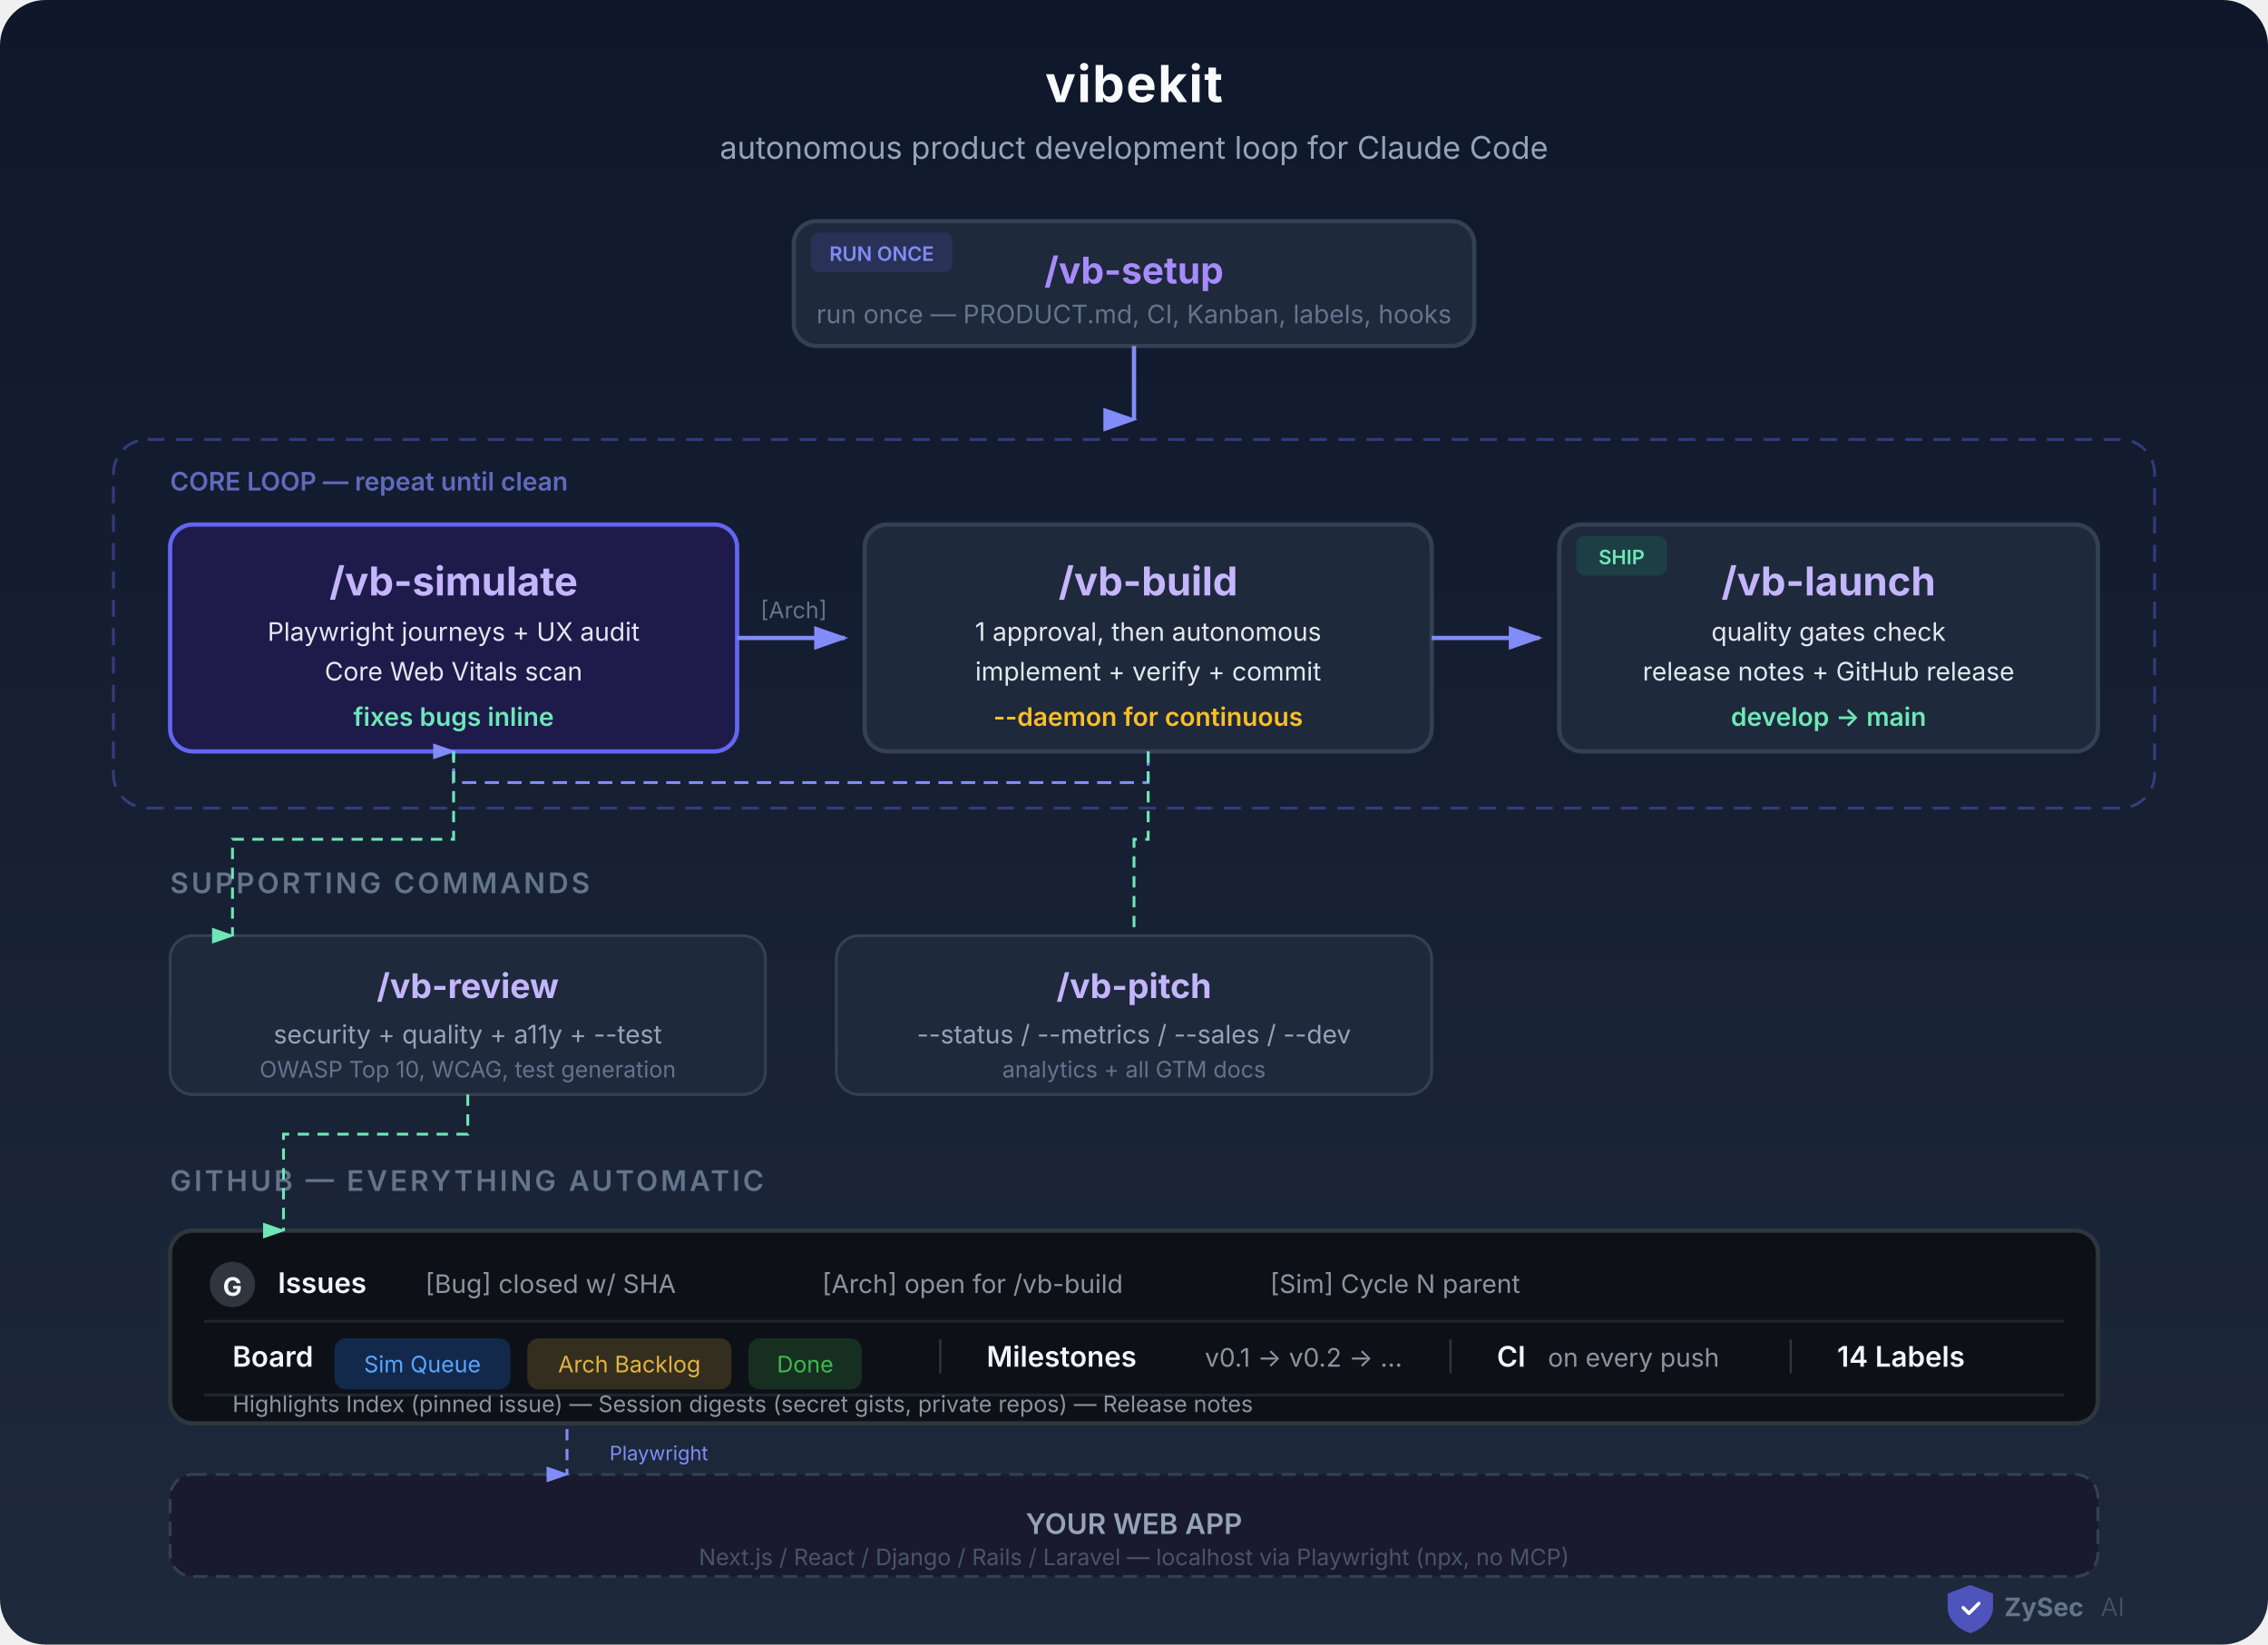
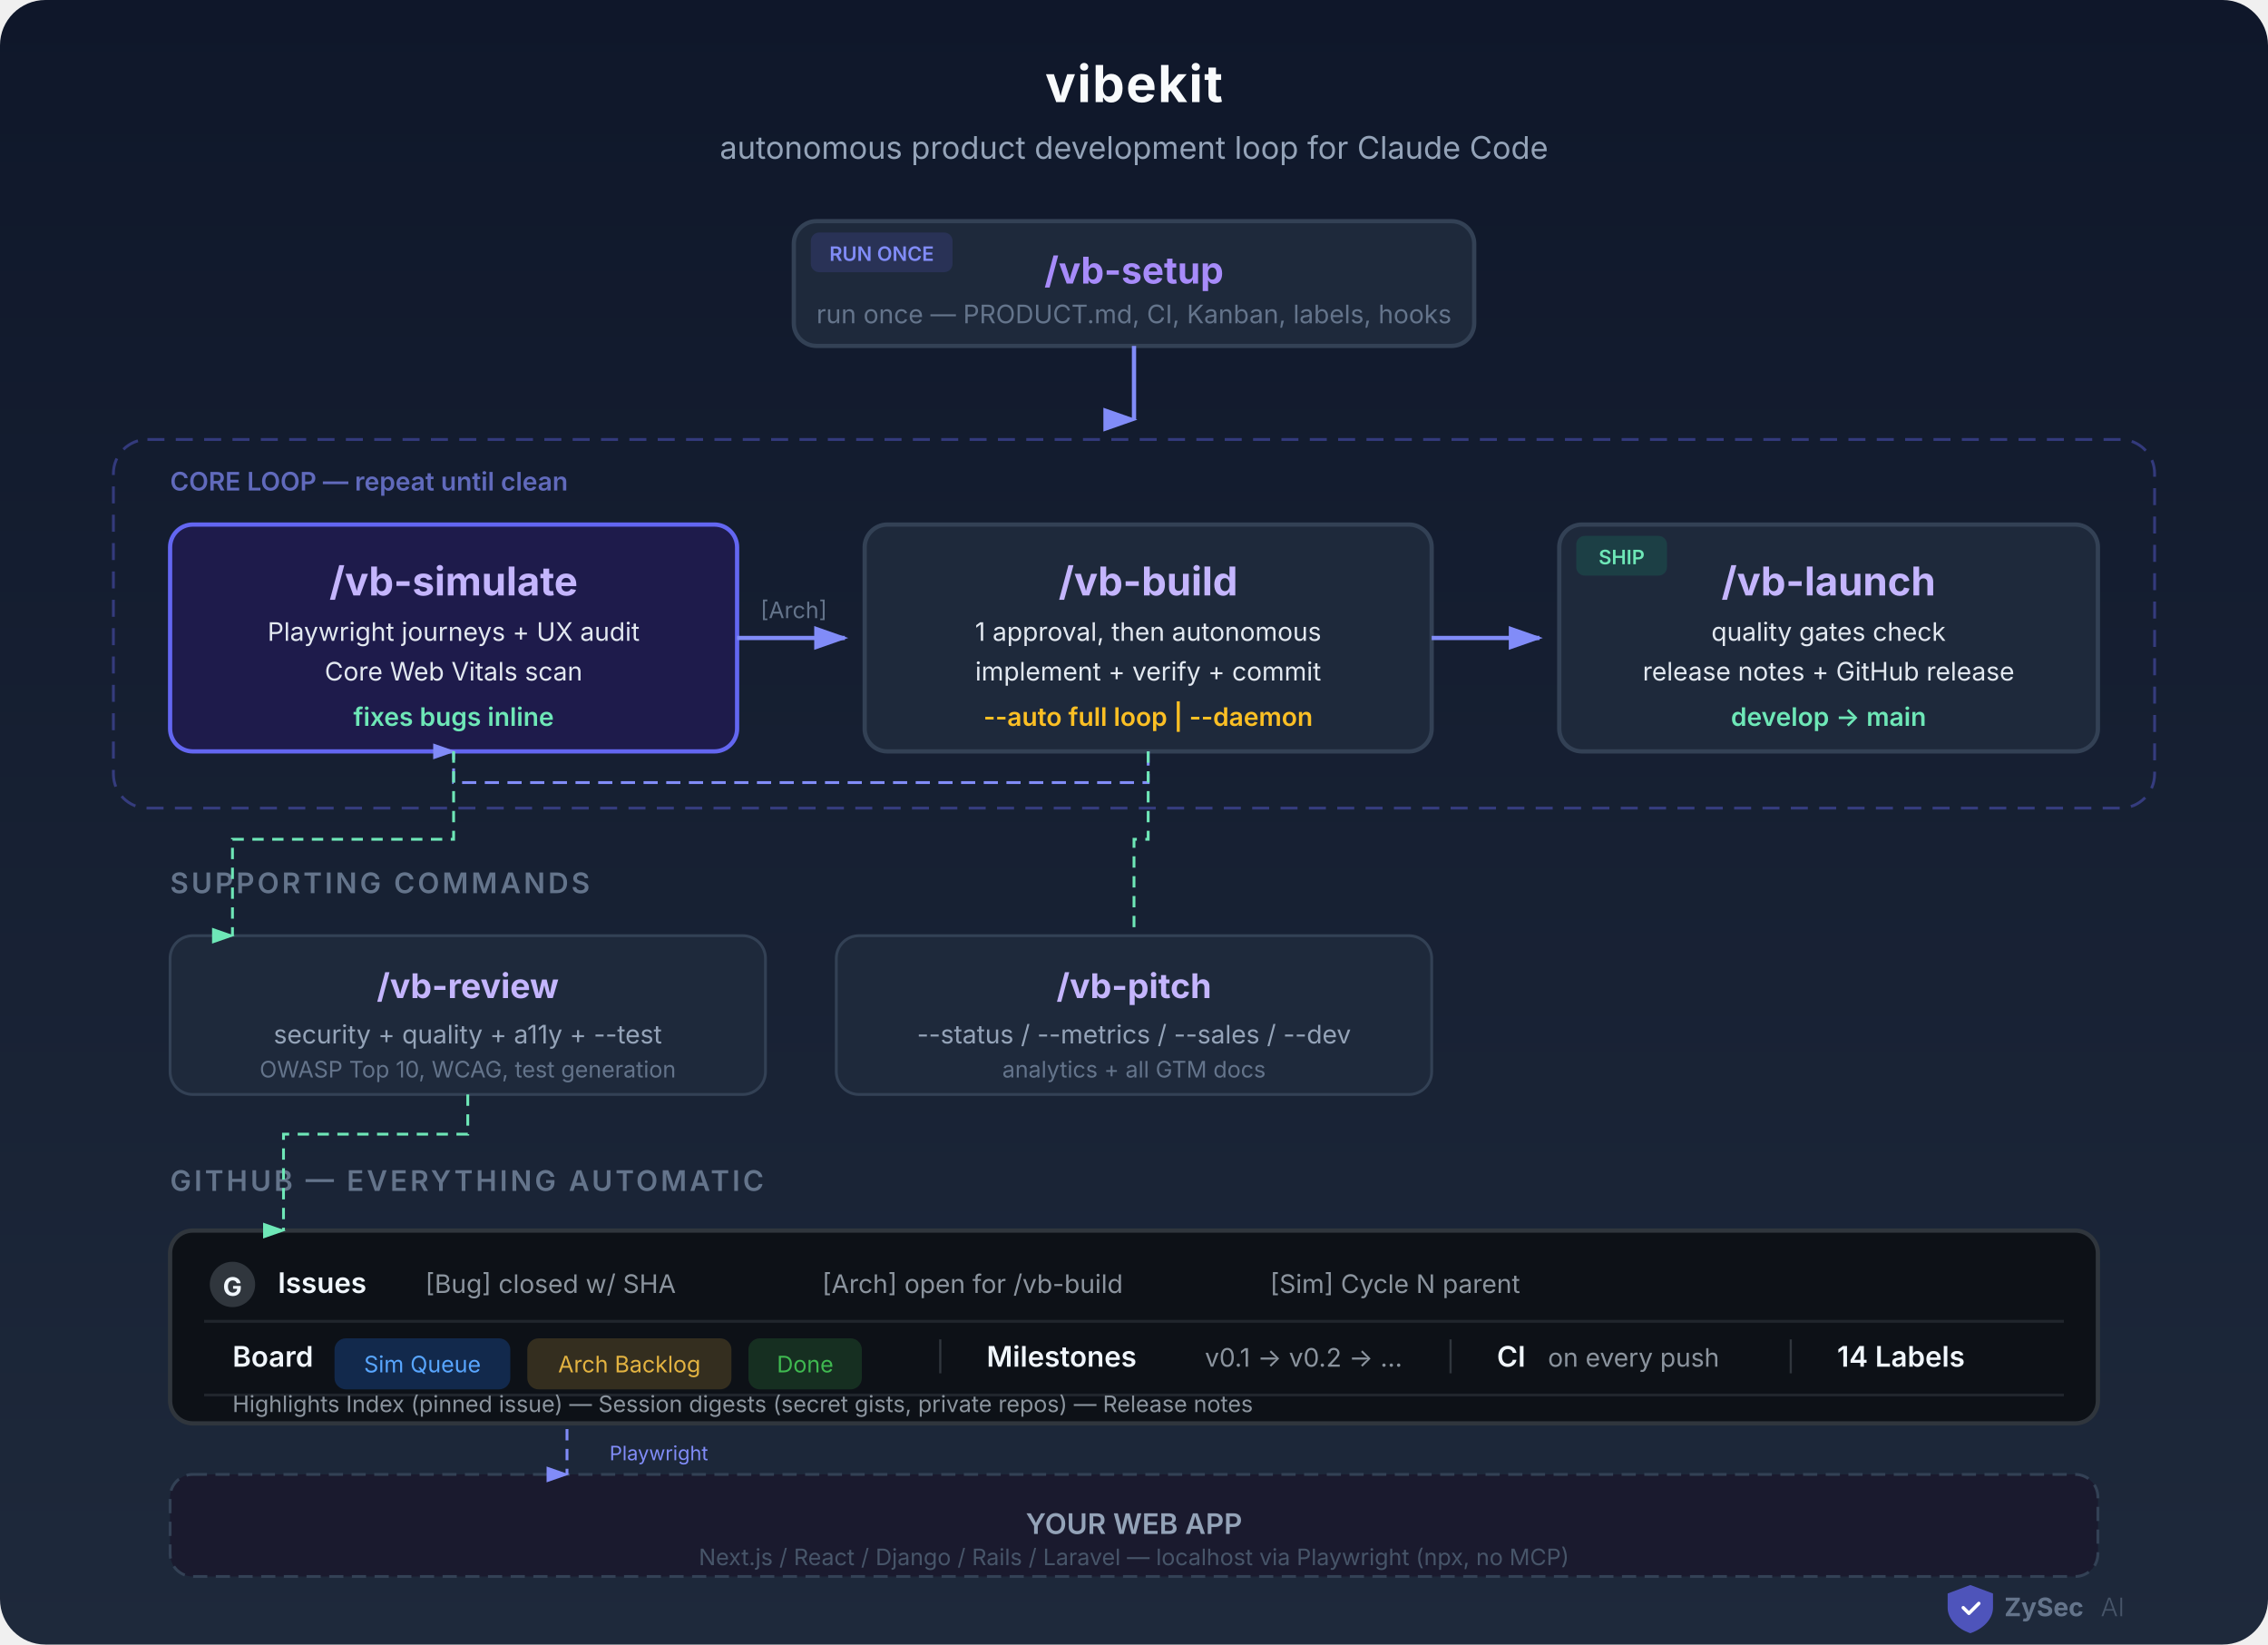
<svg xmlns="http://www.w3.org/2000/svg" viewBox="0 0 800 580" font-family="system-ui, -apple-system, sans-serif">
  <defs>
    <marker id="arr" viewBox="0 0 10 7" refX="9" refY="3.5" markerWidth="8" markerHeight="6" orient="auto-start-auto">
      <path d="M 0 0 L 10 3.5 L 0 7 z" fill="#818cf8" />
    </marker>
    <marker id="arr-green" viewBox="0 0 10 7" refX="9" refY="3.5" markerWidth="8" markerHeight="6" orient="auto-start-auto">
      <path d="M 0 0 L 10 3.5 L 0 7 z" fill="#6ee7b7" />
    </marker>
    <linearGradient id="bg" x1="0" y1="0" x2="0" y2="1">
      <stop offset="0%" stop-color="#0f172a" />
      <stop offset="100%" stop-color="#1e293b" />
    </linearGradient>
  </defs>
  <rect width="800" height="580" rx="16" fill="url(#bg)" />
  <text x="400" y="36" text-anchor="middle" fill="#f8fafc" font-size="18" font-weight="700" letter-spacing="0.5">vibekit</text>
  <text x="400" y="56" text-anchor="middle" fill="#94a3b8" font-size="11">autonomous product development loop for Claude Code</text>
  <rect x="280" y="78" width="240" height="44" rx="8" fill="#1e293b" stroke="#334155" stroke-width="1.5" />
  <text x="400" y="100" text-anchor="middle" fill="#a78bfa" font-size="13" font-weight="700">/vb-setup</text>
  <text x="400" y="114" text-anchor="middle" fill="#64748b" font-size="9">run once — PRODUCT.md, CI, Kanban, labels, hooks</text>
  <rect x="286" y="82" width="50" height="14" rx="3" fill="#6366f1" opacity="0.15" />
  <text x="311" y="92" text-anchor="middle" fill="#818cf8" font-size="7" font-weight="600">RUN ONCE</text>
  <line x1="400" y1="122" x2="400" y2="148" stroke="#818cf8" stroke-width="1.5" marker-end="url(#arr)" />
  <rect x="40" y="155" width="720" height="130" rx="12" fill="none" stroke="#6366f1" stroke-width="1" stroke-dasharray="6,4" opacity="0.4" />
  <text x="60" y="173" fill="#818cf8" font-size="9" font-weight="600" opacity="0.7">CORE LOOP — repeat until clean</text>
  <rect x="60" y="185" width="200" height="80" rx="8" fill="#1e1b4b" stroke="#6366f1" stroke-width="1.5" />
  <text x="160" y="210" text-anchor="middle" fill="#c4b5fd" font-size="14" font-weight="700">/vb-simulate</text>
  <text x="160" y="226" text-anchor="middle" fill="#e2e8f0" font-size="9">Playwright journeys + UX audit</text>
  <text x="160" y="240" text-anchor="middle" fill="#e2e8f0" font-size="9">Core Web Vitals scan</text>
  <text x="160" y="256" text-anchor="middle" fill="#6ee7b7" font-size="9" font-weight="600">fixes bugs inline</text>
  <line x1="260" y1="225" x2="298" y2="225" stroke="#818cf8" stroke-width="1.5" marker-end="url(#arr)" />
  <text x="280" y="218" text-anchor="middle" fill="#64748b" font-size="8">[Arch]</text>
  <rect x="305" y="185" width="200" height="80" rx="8" fill="#1e293b" stroke="#334155" stroke-width="1.5" />
  <text x="405" y="210" text-anchor="middle" fill="#c4b5fd" font-size="14" font-weight="700">/vb-build</text>
  <text x="405" y="226" text-anchor="middle" fill="#e2e8f0" font-size="9">1 approval, then autonomous</text>
  <text x="405" y="240" text-anchor="middle" fill="#e2e8f0" font-size="9">implement + verify + commit</text>
-   <text x="405" y="256" text-anchor="middle" fill="#fbbf24" font-size="9" font-weight="600">--daemon for continuous</text>
+   <text x="405" y="256" text-anchor="middle" fill="#fbbf24" font-size="9" font-weight="600">--auto full loop | --daemon</text>
  <line x1="505" y1="225" x2="543" y2="225" stroke="#818cf8" stroke-width="1.5" marker-end="url(#arr)" />
  <rect x="550" y="185" width="190" height="80" rx="8" fill="#1e293b" stroke="#334155" stroke-width="1.5" />
  <text x="645" y="210" text-anchor="middle" fill="#c4b5fd" font-size="14" font-weight="700">/vb-launch</text>
  <text x="645" y="226" text-anchor="middle" fill="#e2e8f0" font-size="9">quality gates check</text>
  <text x="645" y="240" text-anchor="middle" fill="#e2e8f0" font-size="9">release notes + GitHub release</text>
  <text x="645" y="256" text-anchor="middle" fill="#6ee7b7" font-size="9" font-weight="600">develop → main</text>
  <rect x="556" y="189" width="32" height="14" rx="3" fill="#10b981" opacity="0.15" />
  <text x="572" y="199" text-anchor="middle" fill="#6ee7b7" font-size="7" font-weight="600">SHIP</text>
  <path d="M 405 265 L 405 276 L 160 276 L 160 265" stroke="#818cf8" stroke-width="1" stroke-dasharray="5,3" fill="none" marker-end="url(#arr)" />
  <text x="60" y="315" fill="#64748b" font-size="10" font-weight="600" letter-spacing="1">SUPPORTING COMMANDS</text>
  <rect x="60" y="330" width="210" height="56" rx="8" fill="#1e293b" stroke="#334155" stroke-width="1" />
  <text x="165" y="352" text-anchor="middle" fill="#c4b5fd" font-size="12" font-weight="700">/vb-review</text>
  <text x="165" y="368" text-anchor="middle" fill="#94a3b8" font-size="9">security + quality + a11y + --test</text>
  <text x="165" y="380" text-anchor="middle" fill="#64748b" font-size="8">OWASP Top 10, WCAG, test generation</text>
  <rect x="295" y="330" width="210" height="56" rx="8" fill="#1e293b" stroke="#334155" stroke-width="1" />
  <text x="400" y="352" text-anchor="middle" fill="#c4b5fd" font-size="12" font-weight="700">/vb-pitch</text>
  <text x="400" y="368" text-anchor="middle" fill="#94a3b8" font-size="9">--status / --metrics / --sales / --dev</text>
  <text x="400" y="380" text-anchor="middle" fill="#64748b" font-size="8">analytics + all GTM docs</text>
  <text x="60" y="420" fill="#64748b" font-size="10" font-weight="600" letter-spacing="1">GITHUB — EVERYTHING AUTOMATIC</text>
  <rect x="60" y="434" width="680" height="68" rx="8" fill="#0d1117" stroke="#30363d" stroke-width="1.5" />
  <circle cx="82" cy="453" r="8" fill="#30363d" />
  <text x="82" y="457" text-anchor="middle" fill="#f0f6fc" font-size="9" font-weight="700">G</text>
  <text x="98" y="456" fill="#f0f6fc" font-size="10" font-weight="600">Issues</text>
  <text x="150" y="456" fill="#8b949e" font-size="9">[Bug] closed w/ SHA</text>
  <text x="290" y="456" fill="#8b949e" font-size="9">[Arch] open for /vb-build</text>
  <text x="448" y="456" fill="#8b949e" font-size="9">[Sim] Cycle N parent</text>
  <line x1="72" y1="466" x2="728" y2="466" stroke="#21262d" stroke-width="1" />
  <text x="82" y="482" fill="#f0f6fc" font-size="10" font-weight="600">Board</text>
  <rect x="118" y="472" width="62" height="18" rx="4" fill="#1f6feb" opacity="0.25" />
  <text x="149" y="484" text-anchor="middle" fill="#58a6ff" font-size="8">Sim Queue</text>
  <rect x="186" y="472" width="72" height="18" rx="4" fill="#e3b341" opacity="0.18" />
  <text x="222" y="484" text-anchor="middle" fill="#e3b341" font-size="8">Arch Backlog</text>
  <rect x="264" y="472" width="40" height="18" rx="4" fill="#3fb950" opacity="0.18" />
  <text x="284" y="484" text-anchor="middle" fill="#3fb950" font-size="8">Done</text>
  <text x="330" y="482" fill="#30363d" font-size="10">|</text>
  <text x="348" y="482" fill="#f0f6fc" font-size="10" font-weight="600">Milestones</text>
  <text x="425" y="482" fill="#8b949e" font-size="9">v0.1 → v0.2 → ...</text>
  <text x="510" y="482" fill="#30363d" font-size="10">|</text>
  <text x="528" y="482" fill="#f0f6fc" font-size="10" font-weight="600">CI</text>
  <text x="546" y="482" fill="#8b949e" font-size="9">on every push</text>
  <text x="630" y="482" fill="#30363d" font-size="10">|</text>
  <text x="648" y="482" fill="#f0f6fc" font-size="10" font-weight="600">14 Labels</text>
  <line x1="72" y1="492" x2="728" y2="492" stroke="#21262d" stroke-width="1" />
  <text x="82" y="498" fill="#8b949e" font-size="8">Highlights Index (pinned issue) — Session digests (secret gists, private repos) — Release notes</text>
  <rect x="60" y="520" width="680" height="36" rx="8" fill="#1a1a2e" stroke="#334155" stroke-width="1" stroke-dasharray="5,3" />
  <text x="400" y="541" text-anchor="middle" fill="#94a3b8" font-size="10" font-weight="600">YOUR WEB APP</text>
  <text x="400" y="552" text-anchor="middle" fill="#475569" font-size="8">Next.js / React / Django / Rails / Laravel — localhost via Playwright (npx, no MCP)</text>
  <path d="M 160 265 L 160 296 L 82 296 L 82 330" stroke="#6ee7b7" stroke-width="1" stroke-dasharray="4,3" fill="none" marker-end="url(#arr-green)" />
  <path d="M 405 265 L 405 296 L 400 296 L 400 330" stroke="#6ee7b7" stroke-width="1" stroke-dasharray="4,3" fill="none" />
  <path d="M 165 386 L 165 400 L 100 400 L 100 434" stroke="#6ee7b7" stroke-width="1" stroke-dasharray="4,3" fill="none" marker-end="url(#arr-green)" />
  <line x1="200" y1="504" x2="200" y2="520" stroke="#818cf8" stroke-width="1" stroke-dasharray="4,3" marker-end="url(#arr)" />
  <text x="215" y="515" fill="#818cf8" font-size="7">Playwright</text>
  <g transform="translate(685, 558)">
    <path d="M10 1 L18 4 L18 9 C18 13 14.5 16.5 10 18 C5.5 16.5 2 13 2 9 L2 4 Z" fill="#6366f1" opacity="0.7" />
    <path d="M7.5 9 L9.5 11 L13 7.5" stroke="#fff" stroke-width="1.2" stroke-linecap="round" stroke-linejoin="round" fill="none" />
    <text x="22" y="12" fill="#64748b" font-size="9" font-weight="700">ZySec</text>
    <text x="56" y="12" fill="#475569" font-size="9" font-weight="300">AI</text>
  </g>
</svg>
